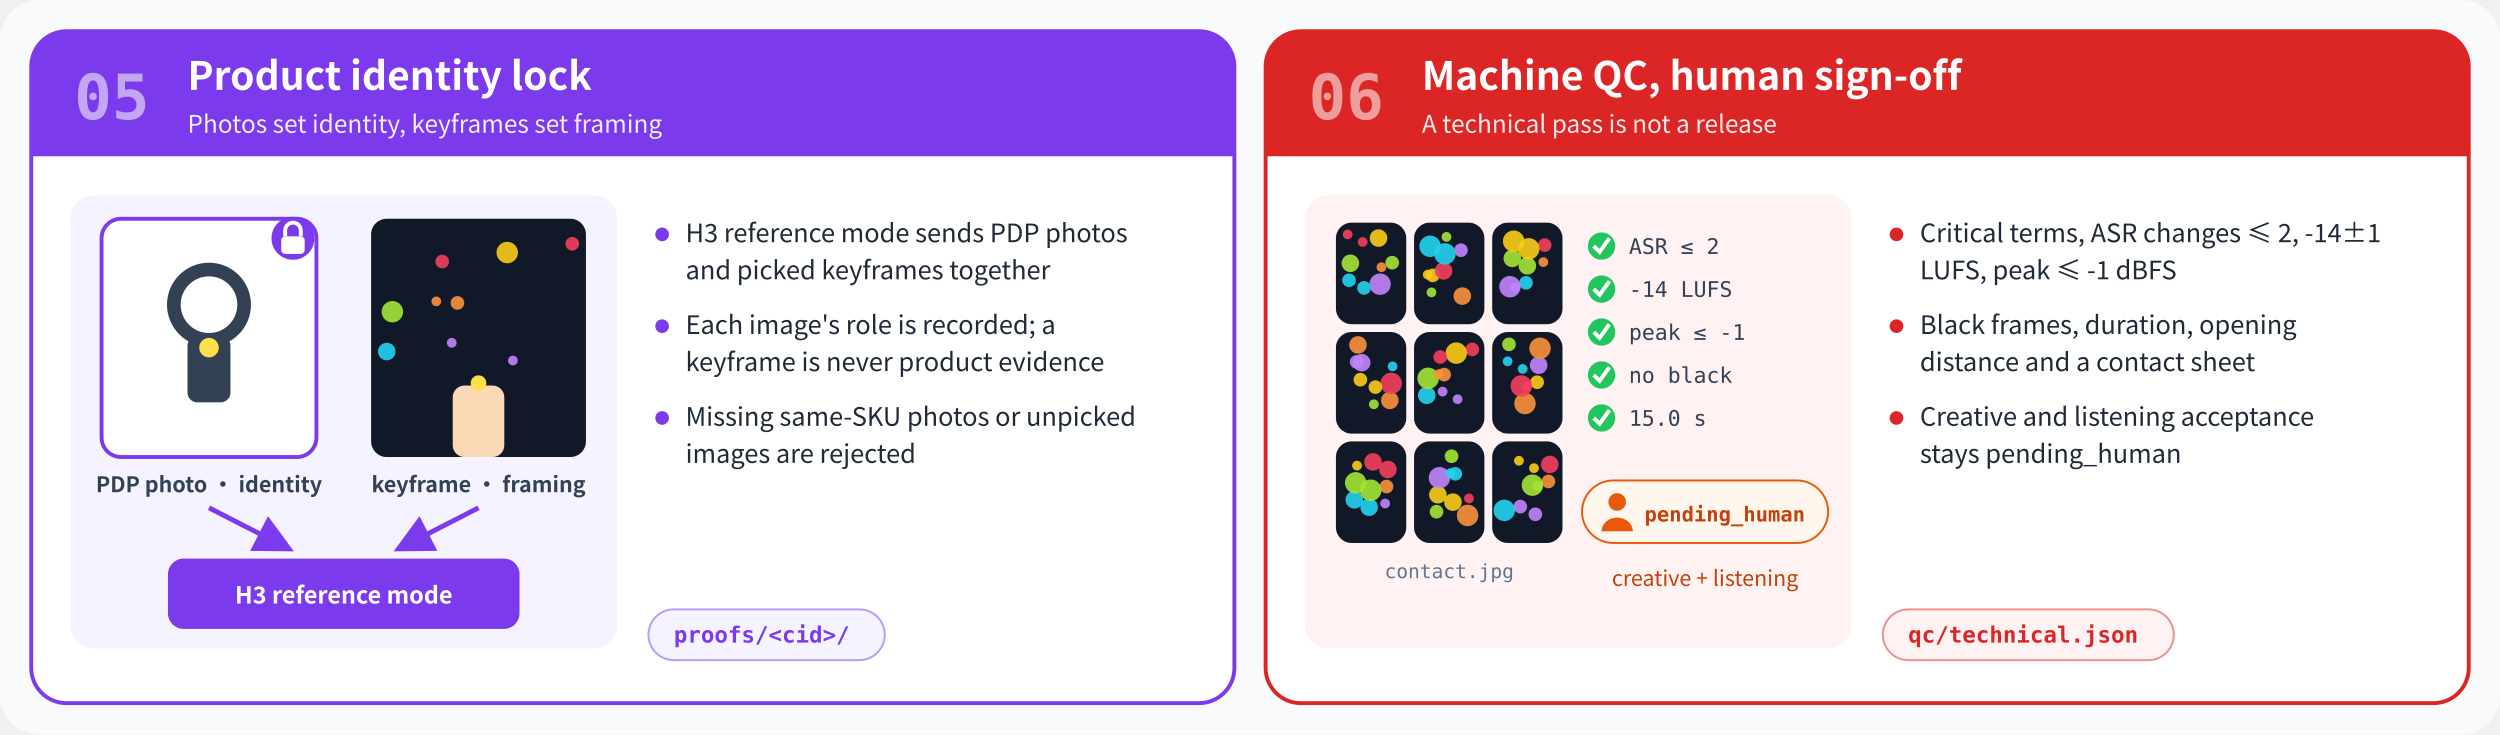
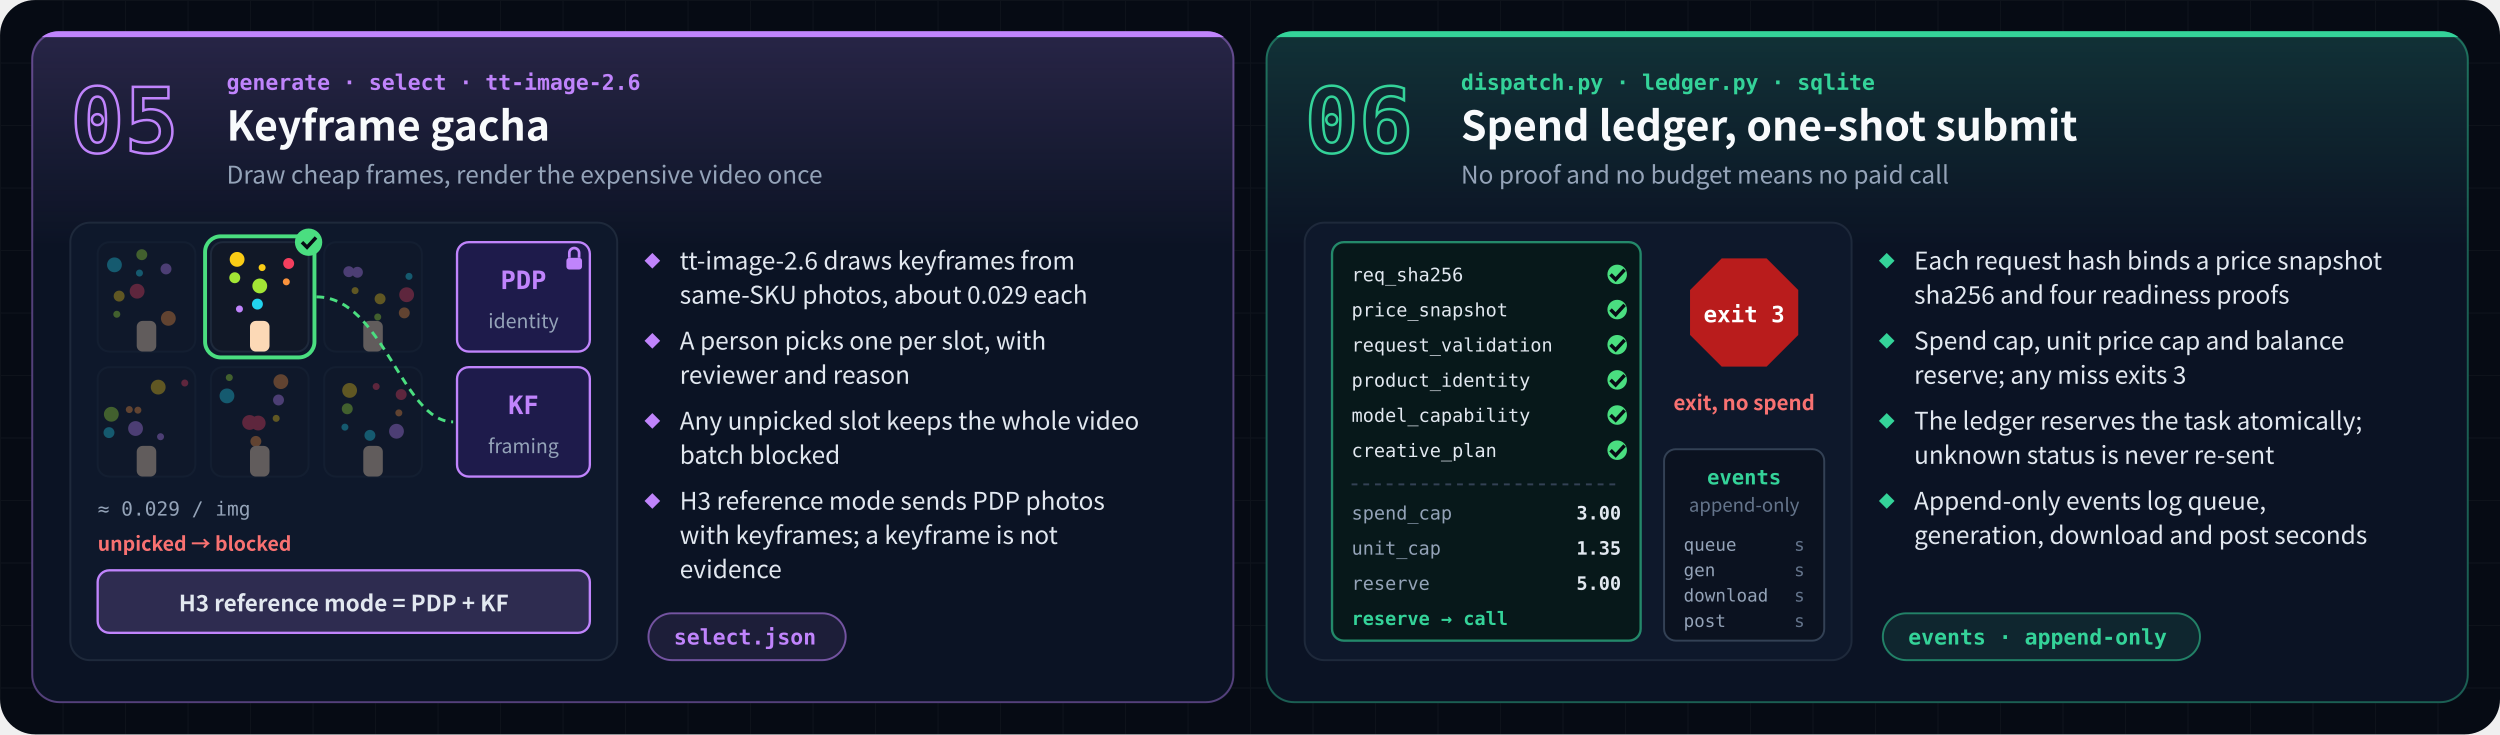
- <svg xmlns="http://www.w3.org/2000/svg" width="1280" height="376" viewBox="0 0 1280 376" role="img" aria-label="Highlights 05-06: product identity lock, machine QC and human sign-off">
+ <svg xmlns="http://www.w3.org/2000/svg" width="1280" height="376" viewBox="0 0 1280 376" role="img" aria-label="Highlights 05-06: keyframe gacha, spend ledger and one-shot submit">
  <defs>
-     <marker id="ar-2563eb" markerWidth="8" markerHeight="8" refX="6" refY="4" orient="auto">
-       <path d="M0 0 L8 4 L0 8 Z" fill="#2563eb" />
-     </marker>
-     <marker id="ar-d97706" markerWidth="8" markerHeight="8" refX="6" refY="4" orient="auto">
-       <path d="M0 0 L8 4 L0 8 Z" fill="#d97706" />
-     </marker>
-     <marker id="ar-db2777" markerWidth="8" markerHeight="8" refX="6" refY="4" orient="auto">
-       <path d="M0 0 L8 4 L0 8 Z" fill="#db2777" />
-     </marker>
-     <marker id="ar-059669" markerWidth="8" markerHeight="8" refX="6" refY="4" orient="auto">
-       <path d="M0 0 L8 4 L0 8 Z" fill="#059669" />
-     </marker>
-     <marker id="ar-7c3aed" markerWidth="8" markerHeight="8" refX="6" refY="4" orient="auto">
-       <path d="M0 0 L8 4 L0 8 Z" fill="#7c3aed" />
-     </marker>
-     <marker id="ar-dc2626" markerWidth="8" markerHeight="8" refX="6" refY="4" orient="auto">
-       <path d="M0 0 L8 4 L0 8 Z" fill="#dc2626" />
-     </marker>
+     <pattern id="grid" width="32" height="32" patternUnits="userSpaceOnUse">
+       <path d="M32 0H0V32" fill="none" stroke="#fff" stroke-opacity=".035" />
+     </pattern>
+     <linearGradient id="gl1" x1="0" y1="0" x2="0" y2="1">
+       <stop offset="0" stop-color="#22d3ee" stop-opacity=".16" />
+       <stop offset="1" stop-color="#22d3ee" stop-opacity="0" />
+     </linearGradient>
+     <linearGradient id="gl2" x1="0" y1="0" x2="0" y2="1">
+       <stop offset="0" stop-color="#f472b6" stop-opacity=".16" />
+       <stop offset="1" stop-color="#f472b6" stop-opacity="0" />
+     </linearGradient>
+     <linearGradient id="gl3" x1="0" y1="0" x2="0" y2="1">
+       <stop offset="0" stop-color="#fbbf24" stop-opacity=".16" />
+       <stop offset="1" stop-color="#fbbf24" stop-opacity="0" />
+     </linearGradient>
+     <linearGradient id="gl4" x1="0" y1="0" x2="0" y2="1">
+       <stop offset="0" stop-color="#a3e635" stop-opacity=".16" />
+       <stop offset="1" stop-color="#a3e635" stop-opacity="0" />
+     </linearGradient>
+     <linearGradient id="gl5" x1="0" y1="0" x2="0" y2="1">
+       <stop offset="0" stop-color="#c084fc" stop-opacity=".16" />
+       <stop offset="1" stop-color="#c084fc" stop-opacity="0" />
+     </linearGradient>
+     <linearGradient id="gl6" x1="0" y1="0" x2="0" y2="1">
+       <stop offset="0" stop-color="#34d399" stop-opacity=".16" />
+       <stop offset="1" stop-color="#34d399" stop-opacity="0" />
+     </linearGradient>
+     <linearGradient id="gl7" x1="0" y1="0" x2="0" y2="1">
+       <stop offset="0" stop-color="#fb923c" stop-opacity=".16" />
+       <stop offset="1" stop-color="#fb923c" stop-opacity="0" />
+     </linearGradient>
+     <linearGradient id="gl8" x1="0" y1="0" x2="0" y2="1">
+       <stop offset="0" stop-color="#38bdf8" stop-opacity=".16" />
+       <stop offset="1" stop-color="#38bdf8" stop-opacity="0" />
+     </linearGradient>
  </defs>
-   <rect width="1280" height="376" rx="20" fill="#f8fafc" />
+   <rect width="1280" height="376" rx="18" fill="#060b14" />
+   <rect width="1280" height="376" rx="18" fill="url(#grid)" />
  <g transform="translate(16 16)">
-     <rect width="616" height="344" rx="18" fill="#fff" stroke="#7c3aed" stroke-width="2" />
-     <clipPath id="hc5">
-       <path d="M18 0H598A18 18 0 0 1 616 18V64H0V18A18 18 0 0 1 18 0Z" />
+     <clipPath id="cl5">
+       <rect width="616" height="344" rx="14" />
    </clipPath>
-     <g clip-path="url(#hc5)">
-       <rect width="616" height="64" fill="#7c3aed" />
-     </g>
-     <text x="22" y="45" font-size="32" fill="#fff" font-family="SF Mono,Menlo,Consolas,monospace" font-weight="800" opacity=".55">05</text>
-     <text x="80" y="30" font-size="20" fill="#fff" font-family="PingFang SC,Hiragino Sans GB,Microsoft YaHei,Noto Sans CJK SC,Helvetica Neue,Arial,sans-serif" font-weight="700">Product identity lock</text>
-     <text x="80" y="52" font-size="12.5" fill="#fff" font-family="PingFang SC,Hiragino Sans GB,Microsoft YaHei,Noto Sans CJK SC,Helvetica Neue,Arial,sans-serif" opacity=".9">Photos set identity, keyframes set framing</text>
-     <g transform="translate(20 84)">
-       <rect width="280" height="232" rx="12" fill="#f5f3ff" />
-       <rect x="16" y="12" width="110" height="122" rx="10" fill="#fff" stroke="#7c3aed" stroke-width="2" />
-       <circle cx="71" cy="56" r="18" fill="none" stroke="#334155" stroke-width="7" />
-       <rect x="60" y="72" width="22" height="34" rx="5" fill="#334155" />
-       <circle cx="71" cy="78" r="5" fill="#fde047" />
-       <circle cx="114" cy="22" r="11" fill="#7c3aed" />
-       <rect x="108" y="21" width="12" height="9" rx="2" fill="#fff" />
-       <path d="M110 21 V18 A4 4 0 0 1 118 18 V21" stroke="#fff" stroke-width="2" fill="none" />
-       <text x="71" y="152" font-size="11" fill="#334155" font-family="PingFang SC,Hiragino Sans GB,Microsoft YaHei,Noto Sans CJK SC,Helvetica Neue,Arial,sans-serif" font-weight="700" text-anchor="middle">PDP photo · identity</text>
-       <rect x="154" y="12" width="110" height="122" rx="8" fill="#111827" />
-       <circle cx="195.3" cy="75.5" r="2.5" fill="#c084fc" opacity=".9" />
-       <circle cx="198.2" cy="55.1" r="3.5" fill="#fb923c" opacity=".9" />
-       <circle cx="257.0" cy="24.8" r="3.5" fill="#f43f5e" opacity=".9" />
-       <circle cx="162.0" cy="80.0" r="4.5" fill="#22d3ee" opacity=".9" />
-       <circle cx="164.9" cy="59.6" r="5.5" fill="#a3e635" opacity=".9" />
-       <circle cx="223.7" cy="29.3" r="5.5" fill="#facc15" opacity=".9" />
-       <circle cx="226.6" cy="84.6" r="2.5" fill="#c084fc" opacity=".9" />
-       <circle cx="187.4" cy="54.3" r="2.5" fill="#fb923c" opacity=".9" />
-       <circle cx="190.4" cy="33.9" r="3.5" fill="#f43f5e" opacity=".9" />
-       <rect x="195.8" y="97.4" width="26.4" height="36.6" rx="6" fill="#fcd9b6" />
-       <circle cx="209.0" cy="96.18" r="4" fill="#fde047" />
-       <text x="209" y="152" font-size="11" fill="#334155" font-family="PingFang SC,Hiragino Sans GB,Microsoft YaHei,Noto Sans CJK SC,Helvetica Neue,Arial,sans-serif" font-weight="700" text-anchor="middle">keyframe · framing</text>
-       <line x1="71" y1="160" x2="110" y2="180" stroke="#7c3aed" stroke-width="2.5" marker-end="url(#ar-7c3aed)" />
-       <line x1="209" y1="160" x2="170" y2="180" stroke="#7c3aed" stroke-width="2.5" marker-end="url(#ar-7c3aed)" />
-       <rect x="50" y="186" width="180" height="36" rx="8" fill="#7c3aed" />
-       <text x="140" y="209" font-size="12" fill="#fff" font-family="PingFang SC,Hiragino Sans GB,Microsoft YaHei,Noto Sans CJK SC,Helvetica Neue,Arial,sans-serif" font-weight="700" text-anchor="middle">H3 reference mode</text>
-     </g>
-     <circle cx="323" cy="104.0" r="3.5" fill="#7c3aed" />
-     <text x="335" y="108" font-size="13" fill="#1f2937" font-family="PingFang SC,Hiragino Sans GB,Microsoft YaHei,Noto Sans CJK SC,Helvetica Neue,Arial,sans-serif">H3 reference mode sends PDP photos</text>
-     <text x="335" y="127" font-size="13" fill="#1f2937" font-family="PingFang SC,Hiragino Sans GB,Microsoft YaHei,Noto Sans CJK SC,Helvetica Neue,Arial,sans-serif">and picked keyframes together</text>
-     <circle cx="323" cy="151.0" r="3.5" fill="#7c3aed" />
-     <text x="335" y="155" font-size="13" fill="#1f2937" font-family="PingFang SC,Hiragino Sans GB,Microsoft YaHei,Noto Sans CJK SC,Helvetica Neue,Arial,sans-serif">Each image's role is recorded; a</text>
-     <text x="335" y="174" font-size="13" fill="#1f2937" font-family="PingFang SC,Hiragino Sans GB,Microsoft YaHei,Noto Sans CJK SC,Helvetica Neue,Arial,sans-serif">keyframe is never product evidence</text>
-     <circle cx="323" cy="198.0" r="3.5" fill="#7c3aed" />
-     <text x="335" y="202" font-size="13" fill="#1f2937" font-family="PingFang SC,Hiragino Sans GB,Microsoft YaHei,Noto Sans CJK SC,Helvetica Neue,Arial,sans-serif">Missing same-SKU photos or unpicked</text>
-     <text x="335" y="221" font-size="13" fill="#1f2937" font-family="PingFang SC,Hiragino Sans GB,Microsoft YaHei,Noto Sans CJK SC,Helvetica Neue,Arial,sans-serif">images are rejected</text>
-     <rect x="316" y="296" width="121" height="26" rx="13" fill="#f5f3ff" stroke="#7c3aed" stroke-opacity=".5" />
-     <text x="329" y="313" font-size="11.5" fill="#7c3aed" font-family="SF Mono,Menlo,Consolas,monospace" font-weight="700">proofs/&lt;cid&gt;/</text>
+     <rect width="616" height="344" rx="14" fill="#0b1324" />
+     <g clip-path="url(#cl5)">
+       <rect width="616" height="110" fill="url(#gl5)" />
+       <rect width="616" height="3" fill="#c084fc" />
+     </g>
+     <rect x=".5" y=".5" width="615" height="343" rx="14" fill="none" stroke="#c084fc" stroke-opacity=".4" />
+     <text x="20" y="62" font-size="46" fill="none" font-family="SF Mono,Menlo,Consolas,monospace" font-weight="800" stroke="#c084fc" stroke-width="1.3">05</text>
+     <text x="100" y="30" font-size="11" fill="#c084fc" font-family="SF Mono,Menlo,Consolas,monospace" font-weight="700">generate · select · tt-image-2.6</text>
+     <text x="100" y="56" font-size="21" fill="#f8fafc" font-family="PingFang SC,Hiragino Sans GB,Microsoft YaHei,Noto Sans CJK SC,Helvetica Neue,Arial,sans-serif" font-weight="700">Keyframe gacha</text>
+     <text x="100" y="78" font-size="12.5" fill="#94a3b8" font-family="PingFang SC,Hiragino Sans GB,Microsoft YaHei,Noto Sans CJK SC,Helvetica Neue,Arial,sans-serif">Draw cheap frames, render the expensive video once</text>
+     <g transform="translate(20 98)">
+       <rect width="280" height="224" rx="10" fill="#0e182b" stroke="#1e293b" />
+       <g opacity="0.35">
+         <rect x="14.0" y="10.0" width="50.0" height="56.0" rx="6" fill="#111827" stroke="#1e293b" stroke-width="1" />
+         <circle cx="22.6" cy="21.6" r="3.8" fill="#22d3ee" />
+         <circle cx="23.8" cy="46.9" r="1.8" fill="#a3e635" />
+         <circle cx="25.0" cy="37.6" r="2.8" fill="#facc15" />
+         <circle cx="49.0" cy="23.7" r="2.8" fill="#c084fc" />
+         <circle cx="50.2" cy="49.0" r="3.8" fill="#fb923c" />
+         <circle cx="34.2" cy="35.1" r="3.8" fill="#f43f5e" />
+         <circle cx="35.4" cy="25.8" r="1.8" fill="#22d3ee" />
+         <circle cx="36.6" cy="16.4" r="2.8" fill="#a3e635" />
+         <rect x="34.0" y="50.3" width="10.0" height="15.7" rx="3" fill="#fcd9b6" />
+       </g>
+       <g>
+         <rect x="72.0" y="10.0" width="50.0" height="56.0" rx="6" fill="#111827" stroke="#1e293b" stroke-width="1" />
+         <circle cx="84.2" cy="28.2" r="2.8" fill="#a3e635" />
+         <circle cx="85.4" cy="18.8" r="3.8" fill="#facc15" />
+         <circle cx="86.6" cy="44.2" r="1.8" fill="#c084fc" />
+         <circle cx="110.6" cy="30.3" r="1.8" fill="#fb923c" />
+         <circle cx="111.8" cy="20.9" r="2.8" fill="#f43f5e" />
+         <circle cx="95.8" cy="41.7" r="2.8" fill="#22d3ee" />
+         <circle cx="97.0" cy="32.4" r="3.8" fill="#a3e635" />
+         <circle cx="98.2" cy="23.0" r="1.8" fill="#facc15" />
+         <rect x="92.0" y="50.3" width="10.0" height="15.7" rx="3" fill="#fcd9b6" />
+       </g>
+       <rect x="69.0" y="7.0" width="56.0" height="62.0" rx="8" fill="none" stroke="#4ade80" stroke-width="2" />
+       <circle cx="122" cy="10" r="7" fill="#4ade80" />
+       <path d="M118.6 10 l2.6 2.6 l4.6 -5" stroke="#060b14" stroke-width="1.8" fill="none" />
+       <g opacity="0.35">
+         <rect x="130.0" y="10.0" width="50.0" height="56.0" rx="6" fill="#111827" stroke="#1e293b" stroke-width="1" />
+         <circle cx="145.8" cy="34.8" r="1.8" fill="#facc15" />
+         <circle cx="147.0" cy="25.4" r="2.8" fill="#c084fc" />
+         <circle cx="171.0" cy="46.2" r="2.8" fill="#fb923c" />
+         <circle cx="172.2" cy="36.9" r="3.8" fill="#f43f5e" />
+         <circle cx="173.4" cy="27.5" r="1.8" fill="#22d3ee" />
+         <circle cx="157.4" cy="48.3" r="1.8" fill="#a3e635" />
+         <circle cx="158.6" cy="39.0" r="2.8" fill="#facc15" />
+         <circle cx="142.6" cy="25.1" r="2.8" fill="#c084fc" />
+         <rect x="150.0" y="50.3" width="10.0" height="15.7" rx="3" fill="#fcd9b6" />
+       </g>
+       <g opacity="0.35">
+         <rect x="14.0" y="74.0" width="50.0" height="56.0" rx="6" fill="#111827" stroke="#1e293b" stroke-width="1" />
+         <circle cx="33.4" cy="105.4" r="3.8" fill="#c084fc" />
+         <circle cx="34.6" cy="96.0" r="1.8" fill="#fb923c" />
+         <circle cx="58.6" cy="82.1" r="1.8" fill="#f43f5e" />
+         <circle cx="19.8" cy="107.5" r="2.8" fill="#22d3ee" />
+         <circle cx="21.0" cy="98.1" r="3.8" fill="#a3e635" />
+         <circle cx="45.0" cy="84.2" r="3.8" fill="#facc15" />
+         <circle cx="46.2" cy="109.6" r="1.8" fill="#c084fc" />
+         <circle cx="30.2" cy="95.7" r="1.8" fill="#fb923c" />
+         <rect x="34.0" y="114.3" width="10.0" height="15.7" rx="3" fill="#fcd9b6" />
+       </g>
+       <g opacity="0.35">
+         <rect x="72.0" y="74.0" width="50.0" height="56.0" rx="6" fill="#111827" stroke="#1e293b" stroke-width="1" />
+         <circle cx="95.0" cy="112.0" r="2.8" fill="#fb923c" />
+         <circle cx="96.2" cy="102.6" r="3.8" fill="#f43f5e" />
+         <circle cx="80.2" cy="88.7" r="3.8" fill="#22d3ee" />
+         <circle cx="81.4" cy="79.3" r="1.8" fill="#a3e635" />
+         <circle cx="105.4" cy="100.2" r="1.8" fill="#facc15" />
+         <circle cx="106.6" cy="90.8" r="2.8" fill="#c084fc" />
+         <circle cx="107.8" cy="81.4" r="3.8" fill="#fb923c" />
+         <circle cx="91.8" cy="102.3" r="3.8" fill="#f43f5e" />
+         <rect x="92.0" y="114.3" width="10.0" height="15.7" rx="3" fill="#fcd9b6" />
+       </g>
+       <g opacity="0.35">
+         <rect x="130.0" y="74.0" width="50.0" height="56.0" rx="6" fill="#111827" stroke="#1e293b" stroke-width="1" />
+         <circle cx="156.6" cy="83.9" r="1.8" fill="#f43f5e" />
+         <circle cx="140.6" cy="104.7" r="1.8" fill="#22d3ee" />
+         <circle cx="141.8" cy="95.3" r="2.8" fill="#a3e635" />
+         <circle cx="143.0" cy="85.9" r="3.8" fill="#facc15" />
+         <circle cx="167.0" cy="106.8" r="3.8" fill="#c084fc" />
+         <circle cx="168.2" cy="97.4" r="1.8" fill="#fb923c" />
+         <circle cx="169.4" cy="88.0" r="2.8" fill="#f43f5e" />
+         <circle cx="153.4" cy="108.9" r="2.8" fill="#22d3ee" />
+         <rect x="150.0" y="114.3" width="10.0" height="15.7" rx="3" fill="#fcd9b6" />
+       </g>
+       <text x="14" y="150" font-size="10" fill="#94a3b8" font-family="SF Mono,Menlo,Consolas,monospace">≈ 0.029 / img</text>
+       <text x="14" y="168" font-size="10" fill="#f87171" font-family="PingFang SC,Hiragino Sans GB,Microsoft YaHei,Noto Sans CJK SC,Helvetica Neue,Arial,sans-serif" font-weight="700">unpicked → blocked</text>
+       <rect x="198.0" y="10.0" width="68.0" height="56.0" rx="6" fill="#1e1b4b" stroke="#c084fc" stroke-width="1.2" />
+       <text x="232" y="34" font-size="13" fill="#c084fc" font-family="SF Mono,Menlo,Consolas,monospace" font-weight="800" text-anchor="middle">PDP</text>
+       <text x="232" y="54" font-size="10" fill="#94a3b8" font-family="PingFang SC,Hiragino Sans GB,Microsoft YaHei,Noto Sans CJK SC,Helvetica Neue,Arial,sans-serif" text-anchor="middle">identity</text>
+       <rect x="198.0" y="74.0" width="68.0" height="56.0" rx="6" fill="#1e1b4b" stroke="#c084fc" stroke-width="1.2" />
+       <text x="232" y="98" font-size="13" fill="#c084fc" font-family="SF Mono,Menlo,Consolas,monospace" font-weight="800" text-anchor="middle">KF</text>
+       <text x="232" y="118" font-size="10" fill="#94a3b8" font-family="PingFang SC,Hiragino Sans GB,Microsoft YaHei,Noto Sans CJK SC,Helvetica Neue,Arial,sans-serif" text-anchor="middle">framing</text>
+       <rect x="254.0" y="18.0" width="8" height="6" rx="1.5" fill="#c084fc" />
+       <path d="M255.5 18.0 v-2.5 a2.5 2.5 0 0 1 5 0 v2.5" stroke="#c084fc" stroke-width="1.4" fill="none" />
+       <path d="M126 38 C160 38 170 102 196 102" stroke="#4ade80" stroke-width="1.5" fill="none" stroke-dasharray="4 3" />
+       <rect x="14.0" y="178.0" width="252.0" height="32.0" rx="6" fill="#c084fc" opacity="0.18" />
+       <rect x="14.0" y="178.0" width="252.0" height="32.0" rx="6" fill="none" stroke="#c084fc" stroke-width="1.2" />
+       <text x="140" y="199" font-size="11.5" fill="#e2e8f0" font-family="PingFang SC,Hiragino Sans GB,Microsoft YaHei,Noto Sans CJK SC,Helvetica Neue,Arial,sans-serif" font-weight="700" text-anchor="middle">H3 reference mode = PDP + KF</text>
+     </g>
+     <path d="M318 113.5 l4 4 l-4 4 l-4 -4 z" fill="#c084fc" />
+     <text x="332" y="122" font-size="12.5" fill="#e2e8f0" font-family="PingFang SC,Hiragino Sans GB,Microsoft YaHei,Noto Sans CJK SC,Helvetica Neue,Arial,sans-serif">tt-image-2.6 draws keyframes from</text>
+     <text x="332" y="139.5" font-size="12.5" fill="#e2e8f0" font-family="PingFang SC,Hiragino Sans GB,Microsoft YaHei,Noto Sans CJK SC,Helvetica Neue,Arial,sans-serif">same-SKU photos, about 0.029 each</text>
+     <path d="M318 154.5 l4 4 l-4 4 l-4 -4 z" fill="#c084fc" />
+     <text x="332" y="163.0" font-size="12.5" fill="#e2e8f0" font-family="PingFang SC,Hiragino Sans GB,Microsoft YaHei,Noto Sans CJK SC,Helvetica Neue,Arial,sans-serif">A person picks one per slot, with</text>
+     <text x="332" y="180.5" font-size="12.5" fill="#e2e8f0" font-family="PingFang SC,Hiragino Sans GB,Microsoft YaHei,Noto Sans CJK SC,Helvetica Neue,Arial,sans-serif">reviewer and reason</text>
+     <path d="M318 195.5 l4 4 l-4 4 l-4 -4 z" fill="#c084fc" />
+     <text x="332" y="204.0" font-size="12.5" fill="#e2e8f0" font-family="PingFang SC,Hiragino Sans GB,Microsoft YaHei,Noto Sans CJK SC,Helvetica Neue,Arial,sans-serif">Any unpicked slot keeps the whole video</text>
+     <text x="332" y="221.5" font-size="12.5" fill="#e2e8f0" font-family="PingFang SC,Hiragino Sans GB,Microsoft YaHei,Noto Sans CJK SC,Helvetica Neue,Arial,sans-serif">batch blocked</text>
+     <path d="M318 236.5 l4 4 l-4 4 l-4 -4 z" fill="#c084fc" />
+     <text x="332" y="245.0" font-size="12.5" fill="#e2e8f0" font-family="PingFang SC,Hiragino Sans GB,Microsoft YaHei,Noto Sans CJK SC,Helvetica Neue,Arial,sans-serif">H3 reference mode sends PDP photos</text>
+     <text x="332" y="262.5" font-size="12.5" fill="#e2e8f0" font-family="PingFang SC,Hiragino Sans GB,Microsoft YaHei,Noto Sans CJK SC,Helvetica Neue,Arial,sans-serif">with keyframes; a keyframe is not</text>
+     <text x="332" y="280.0" font-size="12.5" fill="#e2e8f0" font-family="PingFang SC,Hiragino Sans GB,Microsoft YaHei,Noto Sans CJK SC,Helvetica Neue,Arial,sans-serif">evidence</text>
+     <rect x="316.0" y="298.0" width="101.0" height="24.0" rx="12" fill="#c084fc" opacity="0.1" />
+     <rect x="316.0" y="298.0" width="101.0" height="24.0" rx="12" fill="none" stroke="#c084fc" stroke-width="1" stroke-opacity="0.55" />
+     <text x="329" y="314" font-size="11" fill="#c084fc" font-family="SF Mono,Menlo,Consolas,monospace" font-weight="700">select.json</text>
  </g>
  <g transform="translate(648 16)">
-     <rect width="616" height="344" rx="18" fill="#fff" stroke="#dc2626" stroke-width="2" />
-     <clipPath id="hc6">
-       <path d="M18 0H598A18 18 0 0 1 616 18V64H0V18A18 18 0 0 1 18 0Z" />
+     <clipPath id="cl6">
+       <rect width="616" height="344" rx="14" />
    </clipPath>
-     <g clip-path="url(#hc6)">
-       <rect width="616" height="64" fill="#dc2626" />
-     </g>
-     <text x="22" y="45" font-size="32" fill="#fff" font-family="SF Mono,Menlo,Consolas,monospace" font-weight="800" opacity=".55">06</text>
-     <text x="80" y="30" font-size="20" fill="#fff" font-family="PingFang SC,Hiragino Sans GB,Microsoft YaHei,Noto Sans CJK SC,Helvetica Neue,Arial,sans-serif" font-weight="700">Machine QC, human sign-off</text>
-     <text x="80" y="52" font-size="12.5" fill="#fff" font-family="PingFang SC,Hiragino Sans GB,Microsoft YaHei,Noto Sans CJK SC,Helvetica Neue,Arial,sans-serif" opacity=".9">A technical pass is not a release</text>
-     <g transform="translate(20 84)">
-       <rect width="280" height="232" rx="12" fill="#fef2f2" />
-       <rect x="16" y="14" width="36" height="52" rx="8" fill="#111827" />
-       <circle cx="22.0" cy="20.0" r="2.5" fill="#f43f5e" opacity=".9" />
-       <circle cx="22.7" cy="43.5" r="3.5" fill="#22d3ee" opacity=".9" />
-       <circle cx="23.4" cy="34.8" r="4.5" fill="#a3e635" opacity=".9" />
-       <circle cx="37.8" cy="21.9" r="4.5" fill="#facc15" opacity=".9" />
-       <circle cx="38.6" cy="45.5" r="5.5" fill="#c084fc" opacity=".9" />
-       <circle cx="39.3" cy="36.8" r="2.5" fill="#fb923c" opacity=".9" />
-       <circle cx="29.7" cy="23.9" r="2.5" fill="#f43f5e" opacity=".9" />
-       <circle cx="30.4" cy="47.4" r="3.5" fill="#22d3ee" opacity=".9" />
-       <circle cx="44.8" cy="34.5" r="3.5" fill="#a3e635" opacity=".9" />
-       <rect x="56" y="14" width="36" height="52" rx="8" fill="#111827" />
-       <circle cx="64.2" cy="26.1" r="5.5" fill="#22d3ee" opacity=".9" />
-       <circle cx="64.9" cy="49.7" r="2.5" fill="#a3e635" opacity=".9" />
-       <circle cx="65.6" cy="41.0" r="3.5" fill="#facc15" opacity=".9" />
-       <circle cx="80.0" cy="28.1" r="3.5" fill="#c084fc" opacity=".9" />
-       <circle cx="80.7" cy="51.6" r="4.5" fill="#fb923c" opacity=".9" />
-       <circle cx="71.1" cy="38.7" r="4.5" fill="#f43f5e" opacity=".9" />
-       <circle cx="71.8" cy="30.0" r="5.5" fill="#22d3ee" opacity=".9" />
-       <circle cx="72.6" cy="21.3" r="2.5" fill="#a3e635" opacity=".9" />
-       <circle cx="63.0" cy="40.6" r="2.5" fill="#facc15" opacity=".9" />
-       <rect x="96" y="14" width="36" height="52" rx="8" fill="#111827" />
-       <circle cx="106.3" cy="32.3" r="4.5" fill="#a3e635" opacity=".9" />
-       <circle cx="107.0" cy="23.5" r="5.5" fill="#facc15" opacity=".9" />
-       <circle cx="107.8" cy="47.1" r="2.5" fill="#c084fc" opacity=".9" />
-       <circle cx="122.2" cy="34.2" r="2.5" fill="#fb923c" opacity=".9" />
-       <circle cx="122.9" cy="25.5" r="3.5" fill="#f43f5e" opacity=".9" />
-       <circle cx="113.3" cy="44.8" r="3.5" fill="#22d3ee" opacity=".9" />
-       <circle cx="114.0" cy="36.1" r="4.5" fill="#a3e635" opacity=".9" />
-       <circle cx="114.7" cy="27.4" r="5.5" fill="#facc15" opacity=".9" />
-       <circle cx="105.1" cy="46.8" r="5.5" fill="#c084fc" opacity=".9" />
-       <rect x="16" y="70" width="36" height="52" rx="8" fill="#111827" />
-       <circle cx="28.5" cy="94.4" r="3.5" fill="#facc15" opacity=".9" />
-       <circle cx="29.2" cy="85.7" r="4.5" fill="#c084fc" opacity=".9" />
-       <circle cx="43.6" cy="105.0" r="4.5" fill="#fb923c" opacity=".9" />
-       <circle cx="44.3" cy="96.3" r="5.5" fill="#f43f5e" opacity=".9" />
-       <circle cx="45.0" cy="87.6" r="2.5" fill="#22d3ee" opacity=".9" />
-       <circle cx="35.4" cy="107.0" r="2.5" fill="#a3e635" opacity=".9" />
-       <circle cx="36.2" cy="98.2" r="3.5" fill="#facc15" opacity=".9" />
-       <circle cx="26.6" cy="85.3" r="3.5" fill="#c084fc" opacity=".9" />
-       <circle cx="27.3" cy="76.6" r="4.5" fill="#fb923c" opacity=".9" />
-       <rect x="56" y="70" width="36" height="52" rx="8" fill="#111827" />
-       <circle cx="70.6" cy="100.5" r="2.5" fill="#c084fc" opacity=".9" />
-       <circle cx="71.4" cy="91.8" r="3.5" fill="#fb923c" opacity=".9" />
-       <circle cx="85.8" cy="78.9" r="3.5" fill="#f43f5e" opacity=".9" />
-       <circle cx="62.5" cy="102.4" r="4.5" fill="#22d3ee" opacity=".9" />
-       <circle cx="63.2" cy="93.7" r="5.5" fill="#a3e635" opacity=".9" />
-       <circle cx="77.6" cy="80.8" r="5.5" fill="#facc15" opacity=".9" />
-       <circle cx="78.3" cy="104.4" r="2.5" fill="#c084fc" opacity=".9" />
-       <circle cx="68.7" cy="91.5" r="2.5" fill="#fb923c" opacity=".9" />
-       <circle cx="69.4" cy="82.8" r="3.5" fill="#f43f5e" opacity=".9" />
-       <rect x="96" y="70" width="36" height="52" rx="8" fill="#111827" />
-       <circle cx="112.8" cy="106.6" r="5.5" fill="#fb923c" opacity=".9" />
-       <circle cx="113.5" cy="97.9" r="2.5" fill="#f43f5e" opacity=".9" />
-       <circle cx="103.9" cy="85.0" r="2.5" fill="#22d3ee" opacity=".9" />
-       <circle cx="104.6" cy="76.3" r="3.5" fill="#a3e635" opacity=".9" />
-       <circle cx="119.0" cy="95.7" r="3.5" fill="#facc15" opacity=".9" />
-       <circle cx="119.8" cy="87.0" r="4.5" fill="#c084fc" opacity=".9" />
-       <circle cx="120.5" cy="78.3" r="5.5" fill="#fb923c" opacity=".9" />
-       <circle cx="110.9" cy="97.6" r="5.5" fill="#f43f5e" opacity=".9" />
-       <circle cx="111.6" cy="88.9" r="2.5" fill="#22d3ee" opacity=".9" />
-       <rect x="16" y="126" width="36" height="52" rx="8" fill="#111827" />
-       <circle cx="35.0" cy="136.5" r="4.5" fill="#f43f5e" opacity=".9" />
-       <circle cx="25.4" cy="155.9" r="4.5" fill="#22d3ee" opacity=".9" />
-       <circle cx="26.1" cy="147.2" r="5.5" fill="#a3e635" opacity=".9" />
-       <circle cx="26.8" cy="138.4" r="2.5" fill="#facc15" opacity=".9" />
-       <circle cx="41.2" cy="157.8" r="2.5" fill="#c084fc" opacity=".9" />
-       <circle cx="41.9" cy="149.1" r="3.5" fill="#fb923c" opacity=".9" />
-       <circle cx="42.6" cy="140.4" r="4.5" fill="#f43f5e" opacity=".9" />
-       <circle cx="33.0" cy="159.7" r="4.5" fill="#22d3ee" opacity=".9" />
-       <circle cx="33.8" cy="151.0" r="5.5" fill="#a3e635" opacity=".9" />
-       <rect x="56" y="126" width="36" height="52" rx="8" fill="#111827" />
-       <circle cx="77.1" cy="142.6" r="3.5" fill="#22d3ee" opacity=".9" />
-       <circle cx="67.5" cy="162.0" r="3.5" fill="#a3e635" opacity=".9" />
-       <circle cx="68.2" cy="153.3" r="4.5" fill="#facc15" opacity=".9" />
-       <circle cx="69.0" cy="144.6" r="5.5" fill="#c084fc" opacity=".9" />
-       <circle cx="83.4" cy="163.9" r="5.5" fill="#fb923c" opacity=".9" />
-       <circle cx="84.1" cy="155.2" r="2.5" fill="#f43f5e" opacity=".9" />
-       <circle cx="74.5" cy="142.3" r="2.5" fill="#22d3ee" opacity=".9" />
-       <circle cx="75.2" cy="133.6" r="3.5" fill="#a3e635" opacity=".9" />
-       <circle cx="75.9" cy="157.1" r="4.5" fill="#facc15" opacity=".9" />
-       <rect x="96" y="126" width="36" height="52" rx="8" fill="#111827" />
-       <circle cx="119.3" cy="148.8" r="2.5" fill="#a3e635" opacity=".9" />
-       <circle cx="109.7" cy="135.9" r="2.5" fill="#facc15" opacity=".9" />
-       <circle cx="110.4" cy="159.4" r="3.5" fill="#c084fc" opacity=".9" />
-       <circle cx="124.8" cy="146.5" r="3.5" fill="#fb923c" opacity=".9" />
-       <circle cx="125.5" cy="137.8" r="4.5" fill="#f43f5e" opacity=".9" />
-       <circle cx="102.2" cy="161.3" r="5.5" fill="#22d3ee" opacity=".9" />
-       <circle cx="116.6" cy="148.4" r="5.5" fill="#a3e635" opacity=".9" />
-       <circle cx="117.4" cy="139.7" r="2.5" fill="#facc15" opacity=".9" />
-       <circle cx="118.1" cy="163.3" r="3.5" fill="#c084fc" opacity=".9" />
-       <text x="74" y="196" font-size="10" fill="#64748b" font-family="SF Mono,Menlo,Consolas,monospace" text-anchor="middle">contact.jpg</text>
-       <circle cx="152" cy="26" r="7" fill="#22c55e" />
-       <path d="M148 26 L151 29 L156 22" stroke="#fff" stroke-width="2" fill="none" />
-       <text x="166" y="30" font-size="11" fill="#334155" font-family="SF Mono,Menlo,Consolas,monospace">ASR ≤ 2</text>
-       <circle cx="152" cy="48" r="7" fill="#22c55e" />
-       <path d="M148 48 L151 51 L156 44" stroke="#fff" stroke-width="2" fill="none" />
-       <text x="166" y="52" font-size="11" fill="#334155" font-family="SF Mono,Menlo,Consolas,monospace">-14 LUFS</text>
-       <circle cx="152" cy="70" r="7" fill="#22c55e" />
-       <path d="M148 70 L151 73 L156 66" stroke="#fff" stroke-width="2" fill="none" />
-       <text x="166" y="74" font-size="11" fill="#334155" font-family="SF Mono,Menlo,Consolas,monospace">peak ≤ -1</text>
-       <circle cx="152" cy="92" r="7" fill="#22c55e" />
-       <path d="M148 92 L151 95 L156 88" stroke="#fff" stroke-width="2" fill="none" />
-       <text x="166" y="96" font-size="11" fill="#334155" font-family="SF Mono,Menlo,Consolas,monospace">no black</text>
-       <circle cx="152" cy="114" r="7" fill="#22c55e" />
-       <path d="M148 114 L151 117 L156 110" stroke="#fff" stroke-width="2" fill="none" />
-       <text x="166" y="118" font-size="11" fill="#334155" font-family="SF Mono,Menlo,Consolas,monospace">15.0 s</text>
-       <rect x="142" y="146" width="126" height="32" rx="16" fill="#fff7ed" stroke="#ea580c" />
-       <circle cx="160" cy="157" r="4.5" fill="#ea580c" />
-       <path d="M152 172 A8 7 0 0 1 168 172 Z" fill="#ea580c" />
-       <text x="174" y="167" font-size="10.5" fill="#c2410c" font-family="SF Mono,Menlo,Consolas,monospace" font-weight="700">pending_human</text>
-       <text x="205" y="200" font-size="11" fill="#c2410c" font-family="PingFang SC,Hiragino Sans GB,Microsoft YaHei,Noto Sans CJK SC,Helvetica Neue,Arial,sans-serif" text-anchor="middle">creative + listening</text>
-     </g>
-     <circle cx="323" cy="104.0" r="3.5" fill="#dc2626" />
-     <text x="335" y="108" font-size="13" fill="#1f2937" font-family="PingFang SC,Hiragino Sans GB,Microsoft YaHei,Noto Sans CJK SC,Helvetica Neue,Arial,sans-serif">Critical terms, ASR changes ≤ 2, -14±1</text>
-     <text x="335" y="127" font-size="13" fill="#1f2937" font-family="PingFang SC,Hiragino Sans GB,Microsoft YaHei,Noto Sans CJK SC,Helvetica Neue,Arial,sans-serif">LUFS, peak ≤ -1 dBFS</text>
-     <circle cx="323" cy="151.0" r="3.5" fill="#dc2626" />
-     <text x="335" y="155" font-size="13" fill="#1f2937" font-family="PingFang SC,Hiragino Sans GB,Microsoft YaHei,Noto Sans CJK SC,Helvetica Neue,Arial,sans-serif">Black frames, duration, opening</text>
-     <text x="335" y="174" font-size="13" fill="#1f2937" font-family="PingFang SC,Hiragino Sans GB,Microsoft YaHei,Noto Sans CJK SC,Helvetica Neue,Arial,sans-serif">distance and a contact sheet</text>
-     <circle cx="323" cy="198.0" r="3.5" fill="#dc2626" />
-     <text x="335" y="202" font-size="13" fill="#1f2937" font-family="PingFang SC,Hiragino Sans GB,Microsoft YaHei,Noto Sans CJK SC,Helvetica Neue,Arial,sans-serif">Creative and listening acceptance</text>
-     <text x="335" y="221" font-size="13" fill="#1f2937" font-family="PingFang SC,Hiragino Sans GB,Microsoft YaHei,Noto Sans CJK SC,Helvetica Neue,Arial,sans-serif">stays pending_human</text>
-     <rect x="316" y="296" width="149" height="26" rx="13" fill="#fef2f2" stroke="#dc2626" stroke-opacity=".5" />
-     <text x="329" y="313" font-size="11.5" fill="#dc2626" font-family="SF Mono,Menlo,Consolas,monospace" font-weight="700">qc/technical.json</text>
+     <rect width="616" height="344" rx="14" fill="#0b1324" />
+     <g clip-path="url(#cl6)">
+       <rect width="616" height="110" fill="url(#gl6)" />
+       <rect width="616" height="3" fill="#34d399" />
+     </g>
+     <rect x=".5" y=".5" width="615" height="343" rx="14" fill="none" stroke="#34d399" stroke-opacity=".4" />
+     <text x="20" y="62" font-size="46" fill="none" font-family="SF Mono,Menlo,Consolas,monospace" font-weight="800" stroke="#34d399" stroke-width="1.3">06</text>
+     <text x="100" y="30" font-size="11" fill="#34d399" font-family="SF Mono,Menlo,Consolas,monospace" font-weight="700">dispatch.py · ledger.py · sqlite</text>
+     <text x="100" y="56" font-size="21" fill="#f8fafc" font-family="PingFang SC,Hiragino Sans GB,Microsoft YaHei,Noto Sans CJK SC,Helvetica Neue,Arial,sans-serif" font-weight="700">Spend ledger, one-shot submit</text>
+     <text x="100" y="78" font-size="12.5" fill="#94a3b8" font-family="PingFang SC,Hiragino Sans GB,Microsoft YaHei,Noto Sans CJK SC,Helvetica Neue,Arial,sans-serif">No proof and no budget means no paid call</text>
+     <g transform="translate(20 98)">
+       <rect width="280" height="224" rx="10" fill="#0e182b" stroke="#1e293b" />
+       <rect x="14.0" y="10.0" width="158.0" height="204.0" rx="6" fill="#07181a" stroke="#34d399" stroke-width="1.2" stroke-opacity="0.6" />
+       <text x="24" y="30" font-size="9.5" fill="#e2e8f0" font-family="SF Mono,Menlo,Consolas,monospace">req_sha256</text>
+       <circle cx="160" cy="26.5" r="5" fill="#4ade80" />
+       <path d="M156.6 26.5 l2.6 2.6 l4.6 -5" stroke="#060b14" stroke-width="1.8" fill="none" />
+       <text x="24" y="48" font-size="9.5" fill="#e2e8f0" font-family="SF Mono,Menlo,Consolas,monospace">price_snapshot</text>
+       <circle cx="160" cy="44.5" r="5" fill="#4ade80" />
+       <path d="M156.6 44.5 l2.6 2.6 l4.6 -5" stroke="#060b14" stroke-width="1.8" fill="none" />
+       <text x="24" y="66" font-size="9.5" fill="#e2e8f0" font-family="SF Mono,Menlo,Consolas,monospace">request_validation</text>
+       <circle cx="160" cy="62.5" r="5" fill="#4ade80" />
+       <path d="M156.6 62.5 l2.6 2.6 l4.6 -5" stroke="#060b14" stroke-width="1.8" fill="none" />
+       <text x="24" y="84" font-size="9.5" fill="#e2e8f0" font-family="SF Mono,Menlo,Consolas,monospace">product_identity</text>
+       <circle cx="160" cy="80.5" r="5" fill="#4ade80" />
+       <path d="M156.6 80.5 l2.6 2.6 l4.6 -5" stroke="#060b14" stroke-width="1.8" fill="none" />
+       <text x="24" y="102" font-size="9.5" fill="#e2e8f0" font-family="SF Mono,Menlo,Consolas,monospace">model_capability</text>
+       <circle cx="160" cy="98.5" r="5" fill="#4ade80" />
+       <path d="M156.6 98.5 l2.6 2.6 l4.6 -5" stroke="#060b14" stroke-width="1.8" fill="none" />
+       <text x="24" y="120" font-size="9.5" fill="#e2e8f0" font-family="SF Mono,Menlo,Consolas,monospace">creative_plan</text>
+       <circle cx="160" cy="116.5" r="5" fill="#4ade80" />
+       <path d="M156.6 116.5 l2.6 2.6 l4.6 -5" stroke="#060b14" stroke-width="1.8" fill="none" />
+       <line x1="24" y1="134" x2="162" y2="134" stroke="#334155" stroke-dasharray="3 3" />
+       <text x="24" y="152" font-size="9.5" fill="#94a3b8" font-family="SF Mono,Menlo,Consolas,monospace">spend_cap</text>
+       <text x="162" y="152" font-size="9.5" fill="#e2e8f0" font-family="SF Mono,Menlo,Consolas,monospace" font-weight="700" text-anchor="end">3.00</text>
+       <text x="24" y="170" font-size="9.5" fill="#94a3b8" font-family="SF Mono,Menlo,Consolas,monospace">unit_cap</text>
+       <text x="162" y="170" font-size="9.5" fill="#e2e8f0" font-family="SF Mono,Menlo,Consolas,monospace" font-weight="700" text-anchor="end">1.35</text>
+       <text x="24" y="188" font-size="9.5" fill="#94a3b8" font-family="SF Mono,Menlo,Consolas,monospace">reserve</text>
+       <text x="162" y="188" font-size="9.5" fill="#e2e8f0" font-family="SF Mono,Menlo,Consolas,monospace" font-weight="700" text-anchor="end">5.00</text>
+       <text x="24" y="206" font-size="9.5" fill="#34d399" font-family="SF Mono,Menlo,Consolas,monospace" font-weight="700">reserve → call</text>
+       <polygon points="252.7,57.5 236.5,73.7 213.5,73.7 197.3,57.5 197.3,34.5 213.5,18.3 236.5,18.3 252.7,34.5" fill="#b91c1c" />
+       <text x="225" y="51" font-size="11.5" fill="#fff" font-family="SF Mono,Menlo,Consolas,monospace" font-weight="800" text-anchor="middle">exit 3</text>
+       <text x="225" y="96" font-size="10.5" fill="#f87171" font-family="PingFang SC,Hiragino Sans GB,Microsoft YaHei,Noto Sans CJK SC,Helvetica Neue,Arial,sans-serif" font-weight="700" text-anchor="middle">exit, no spend</text>
+       <rect x="184.0" y="116.0" width="82.0" height="98.0" rx="6" fill="#0b1220" stroke="#334155" stroke-width="1" />
+       <text x="225" y="134" font-size="10.5" fill="#34d399" font-family="SF Mono,Menlo,Consolas,monospace" font-weight="800" text-anchor="middle">events</text>
+       <text x="225" y="148" font-size="9.5" fill="#64748b" font-family="PingFang SC,Hiragino Sans GB,Microsoft YaHei,Noto Sans CJK SC,Helvetica Neue,Arial,sans-serif" text-anchor="middle">append-only</text>
+       <text x="194" y="168" font-size="9" fill="#94a3b8" font-family="SF Mono,Menlo,Consolas,monospace">queue</text>
+       <text x="256" y="168" font-size="9" fill="#64748b" font-family="SF Mono,Menlo,Consolas,monospace" text-anchor="end">s</text>
+       <text x="194" y="181" font-size="9" fill="#94a3b8" font-family="SF Mono,Menlo,Consolas,monospace">gen</text>
+       <text x="256" y="181" font-size="9" fill="#64748b" font-family="SF Mono,Menlo,Consolas,monospace" text-anchor="end">s</text>
+       <text x="194" y="194" font-size="9" fill="#94a3b8" font-family="SF Mono,Menlo,Consolas,monospace">download</text>
+       <text x="256" y="194" font-size="9" fill="#64748b" font-family="SF Mono,Menlo,Consolas,monospace" text-anchor="end">s</text>
+       <text x="194" y="207" font-size="9" fill="#94a3b8" font-family="SF Mono,Menlo,Consolas,monospace">post</text>
+       <text x="256" y="207" font-size="9" fill="#64748b" font-family="SF Mono,Menlo,Consolas,monospace" text-anchor="end">s</text>
+     </g>
+     <path d="M318 113.5 l4 4 l-4 4 l-4 -4 z" fill="#34d399" />
+     <text x="332" y="122" font-size="12.5" fill="#e2e8f0" font-family="PingFang SC,Hiragino Sans GB,Microsoft YaHei,Noto Sans CJK SC,Helvetica Neue,Arial,sans-serif">Each request hash binds a price snapshot</text>
+     <text x="332" y="139.5" font-size="12.5" fill="#e2e8f0" font-family="PingFang SC,Hiragino Sans GB,Microsoft YaHei,Noto Sans CJK SC,Helvetica Neue,Arial,sans-serif">sha256 and four readiness proofs</text>
+     <path d="M318 154.5 l4 4 l-4 4 l-4 -4 z" fill="#34d399" />
+     <text x="332" y="163.0" font-size="12.5" fill="#e2e8f0" font-family="PingFang SC,Hiragino Sans GB,Microsoft YaHei,Noto Sans CJK SC,Helvetica Neue,Arial,sans-serif">Spend cap, unit price cap and balance</text>
+     <text x="332" y="180.5" font-size="12.5" fill="#e2e8f0" font-family="PingFang SC,Hiragino Sans GB,Microsoft YaHei,Noto Sans CJK SC,Helvetica Neue,Arial,sans-serif">reserve; any miss exits 3</text>
+     <path d="M318 195.5 l4 4 l-4 4 l-4 -4 z" fill="#34d399" />
+     <text x="332" y="204.0" font-size="12.5" fill="#e2e8f0" font-family="PingFang SC,Hiragino Sans GB,Microsoft YaHei,Noto Sans CJK SC,Helvetica Neue,Arial,sans-serif">The ledger reserves the task atomically;</text>
+     <text x="332" y="221.5" font-size="12.5" fill="#e2e8f0" font-family="PingFang SC,Hiragino Sans GB,Microsoft YaHei,Noto Sans CJK SC,Helvetica Neue,Arial,sans-serif">unknown status is never re-sent</text>
+     <path d="M318 236.5 l4 4 l-4 4 l-4 -4 z" fill="#34d399" />
+     <text x="332" y="245.0" font-size="12.5" fill="#e2e8f0" font-family="PingFang SC,Hiragino Sans GB,Microsoft YaHei,Noto Sans CJK SC,Helvetica Neue,Arial,sans-serif">Append-only events log queue,</text>
+     <text x="332" y="262.5" font-size="12.5" fill="#e2e8f0" font-family="PingFang SC,Hiragino Sans GB,Microsoft YaHei,Noto Sans CJK SC,Helvetica Neue,Arial,sans-serif">generation, download and post seconds</text>
+     <rect x="316.0" y="298.0" width="162.4" height="24.0" rx="12" fill="#34d399" opacity="0.1" />
+     <rect x="316.0" y="298.0" width="162.4" height="24.0" rx="12" fill="none" stroke="#34d399" stroke-width="1" stroke-opacity="0.55" />
+     <text x="329" y="314" font-size="11" fill="#34d399" font-family="SF Mono,Menlo,Consolas,monospace" font-weight="700">events · append-only</text>
  </g>
</svg>
